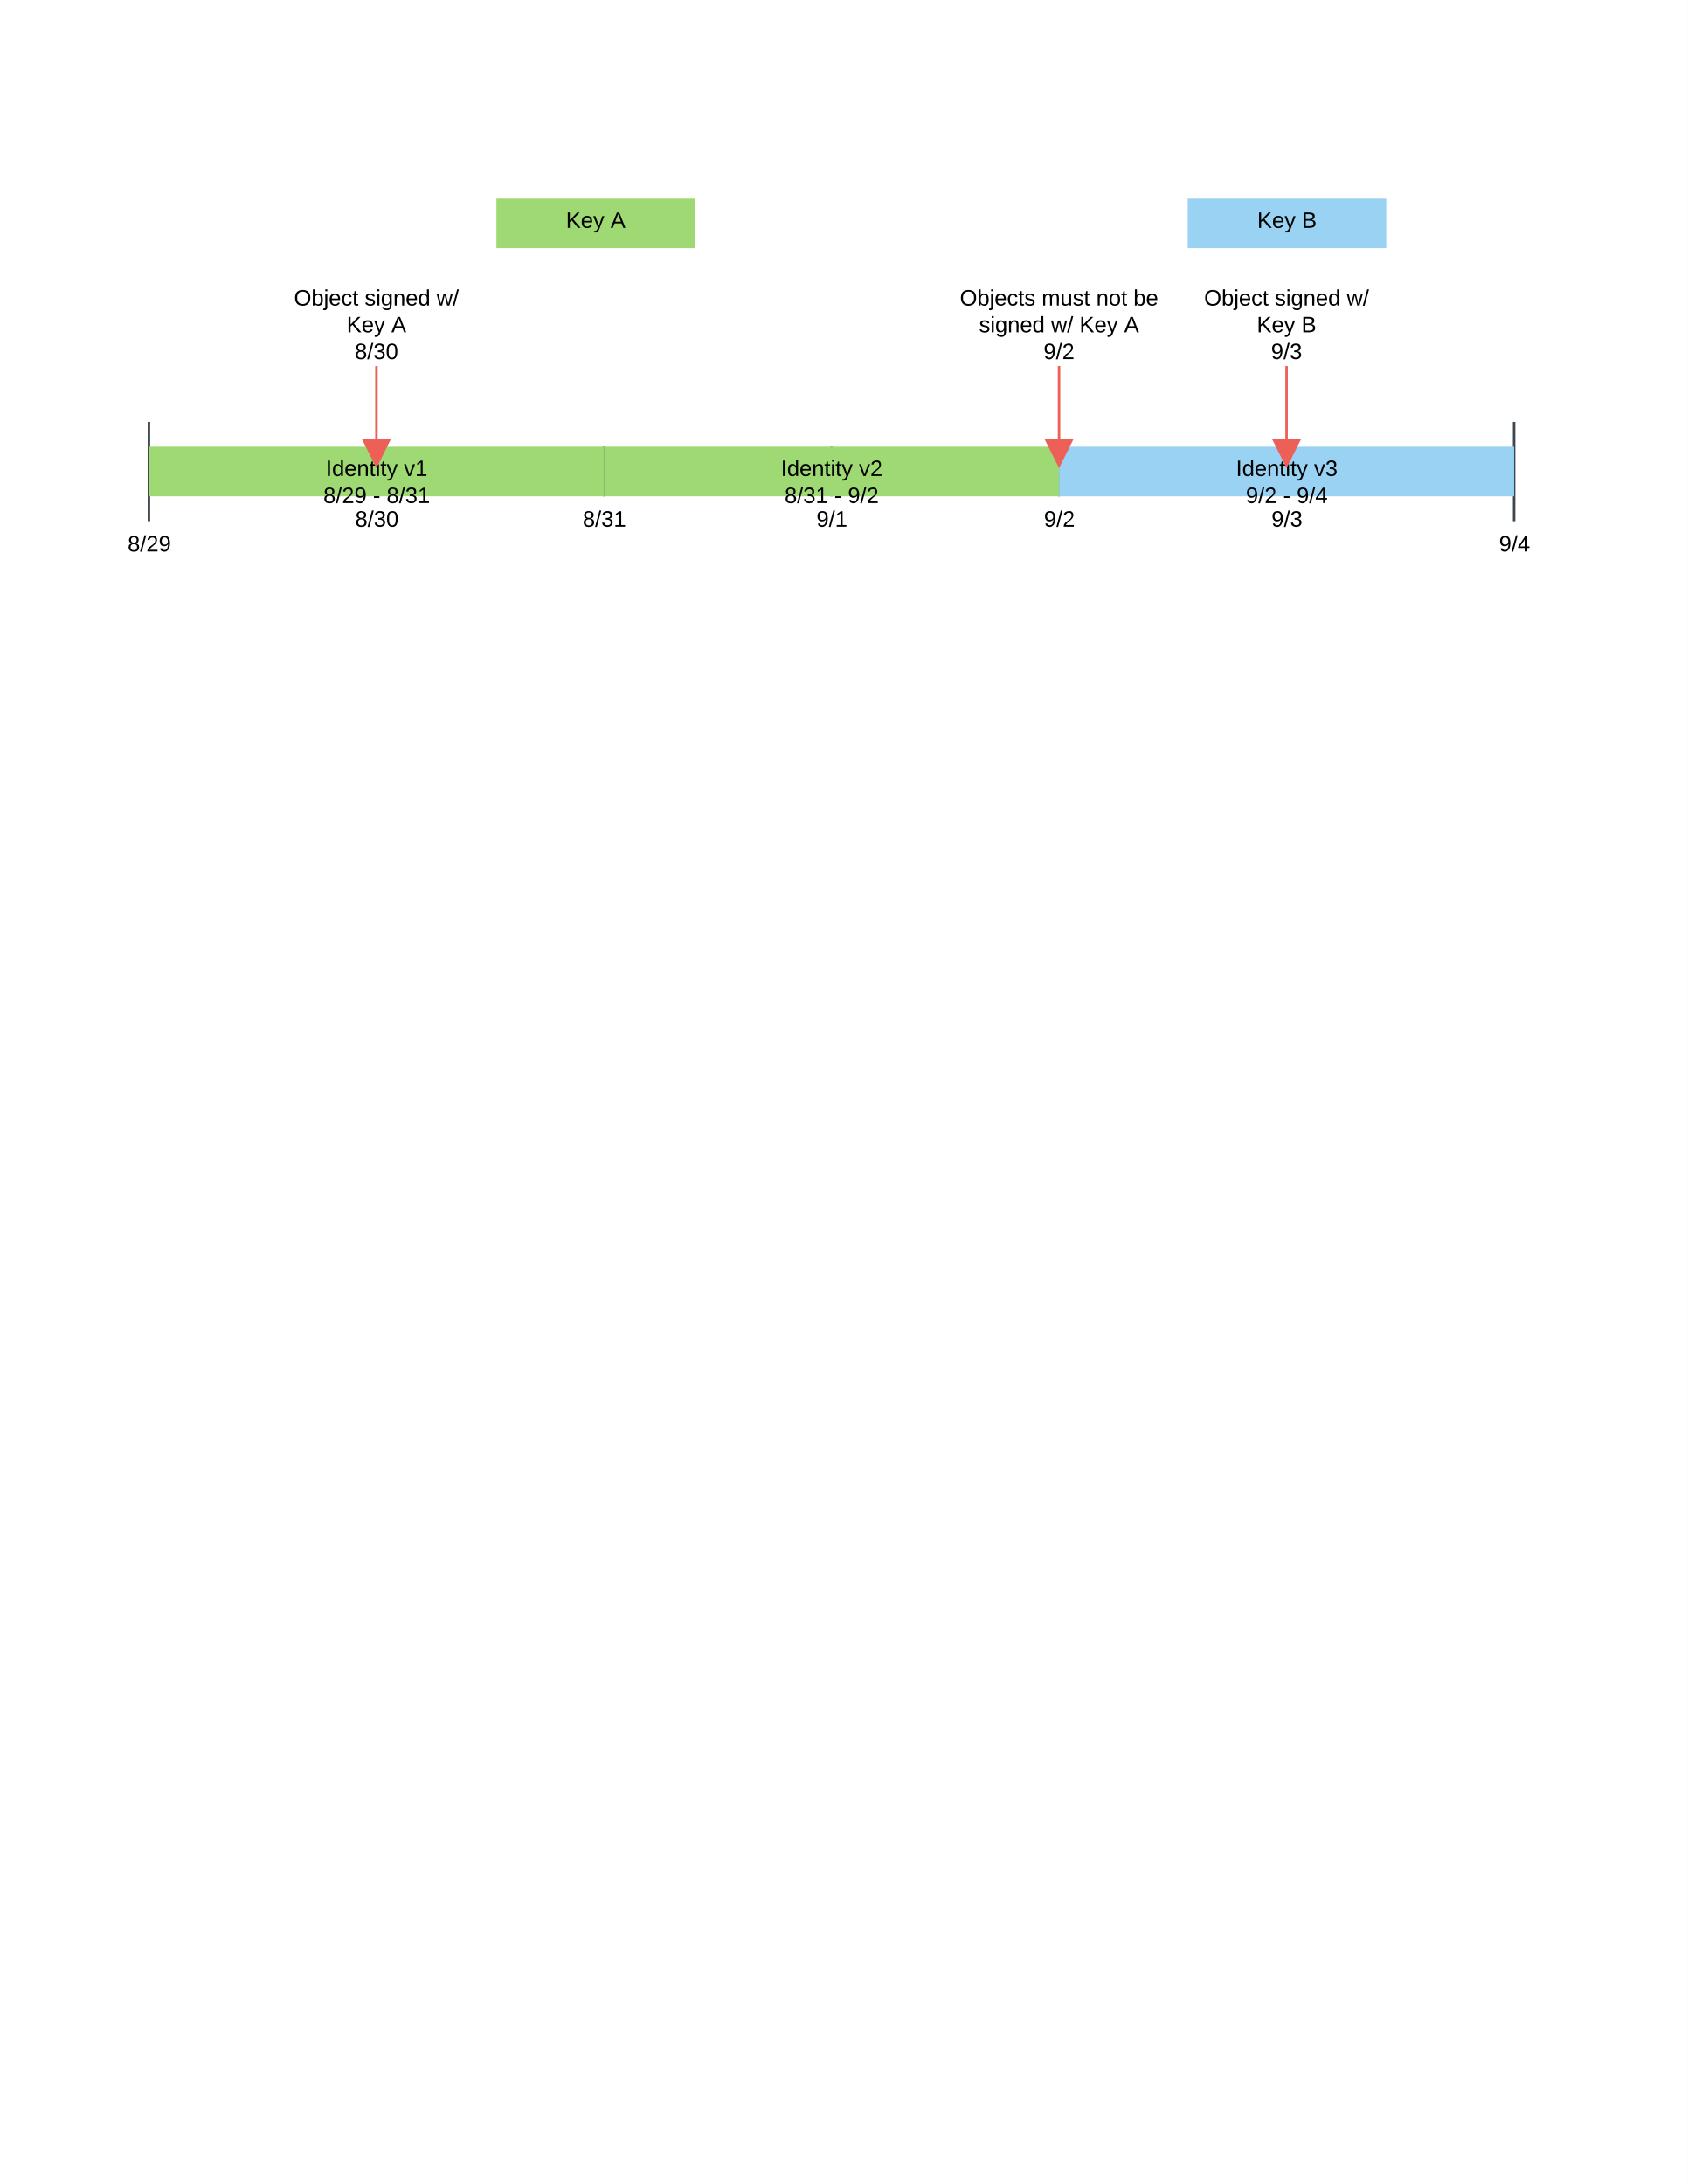
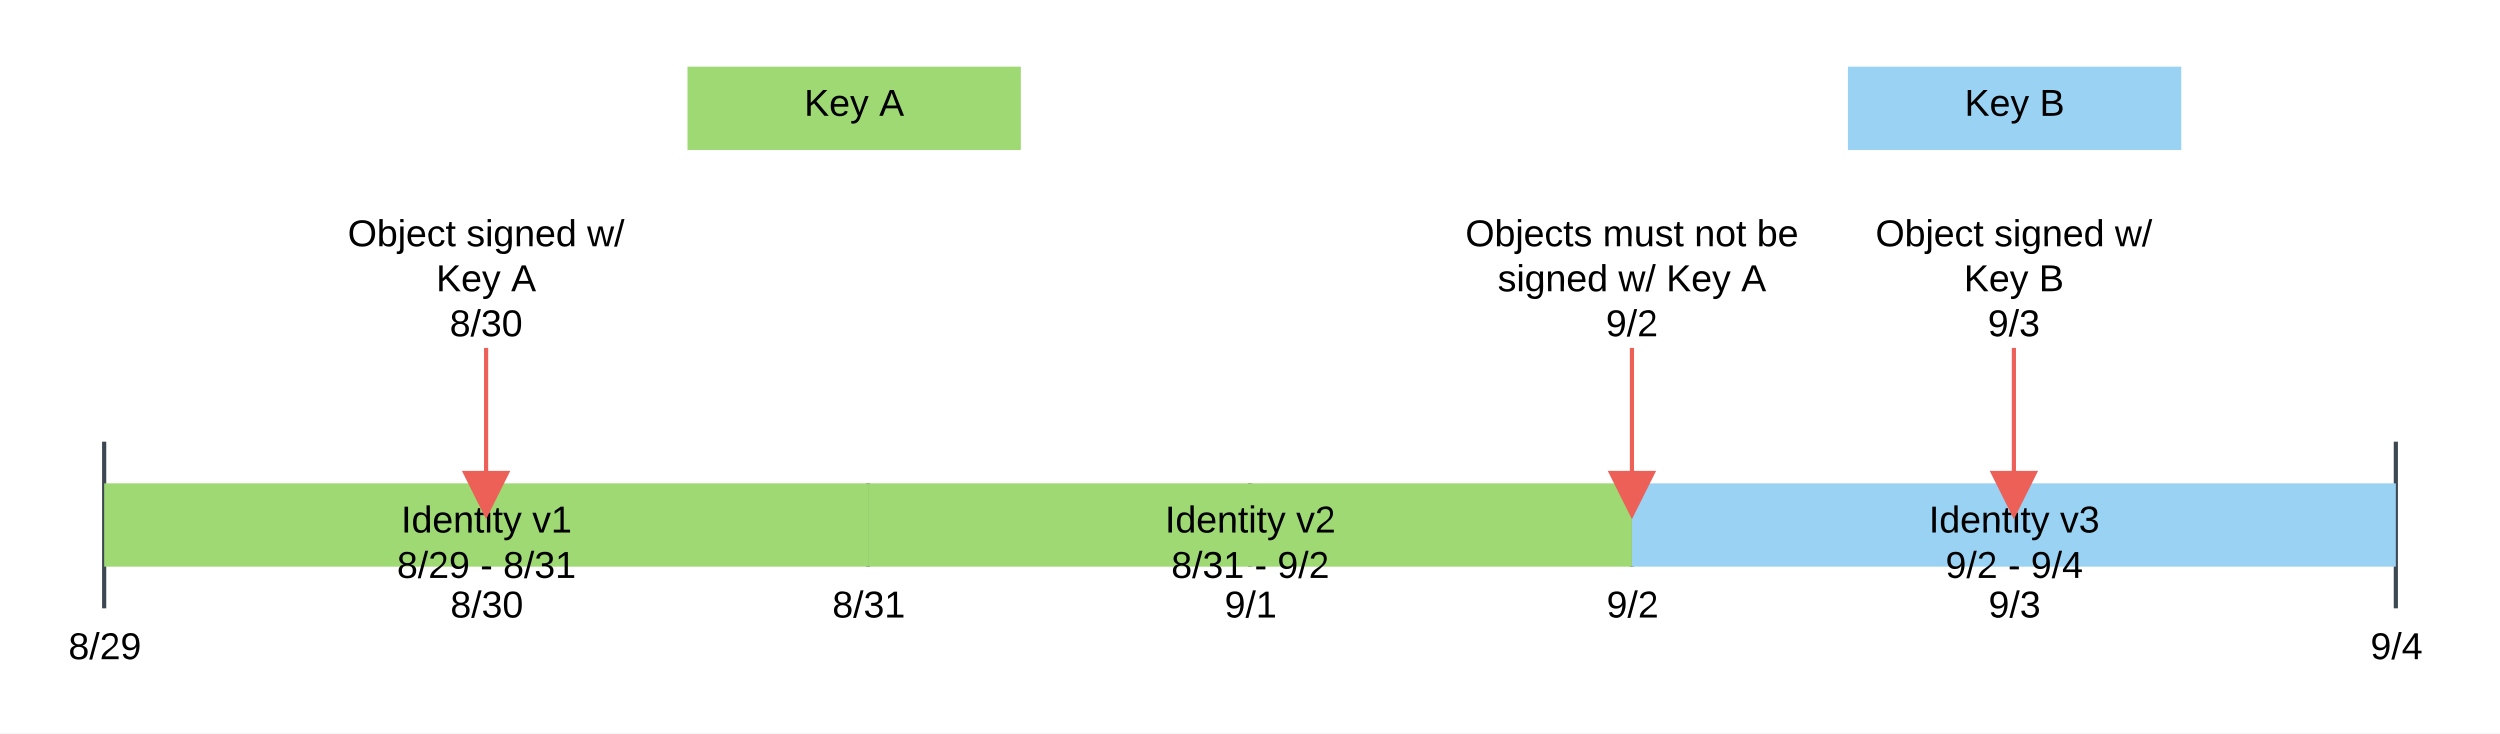
- <svg xmlns="http://www.w3.org/2000/svg" xmlns:ns1="lucid" xmlns:xlink="http://www.w3.org/1999/xlink" width="1360" height="1760">
+ <svg xmlns="http://www.w3.org/2000/svg" xmlns:ns1="lucid" xmlns:xlink="http://www.w3.org/1999/xlink" width="1200" height="352">
  <g transform="translate(0 0)" ns1:page-tab-id="0_0">
-     <path d="M0 0h1360v1760H0z" fill="#fff" />
-     <path d="M120 340h1100v80H120z" fill-opacity="0" />
-     <path d="M120 380h1100M120 340v80m1100-80v80m-916.67-60v40m183.34-40v40M670 360v40m183.33-40v40m183.34-40v40" stroke="#3d4752" stroke-width="2" fill="none" />
-     <use xlink:href="#a" transform="matrix(1,0,0,1,28.33333,430) translate(74.5 14.4)" />
-     <use xlink:href="#b" transform="matrix(1,0,0,1,1128.333,430) translate(79.5 14.4)" />
-     <use xlink:href="#c" transform="matrix(1,0,0,1,211.6667,410) translate(74.5 14.4)" />
-     <use xlink:href="#d" transform="matrix(1,0,0,1,395,410) translate(74.5 14.4)" />
-     <use xlink:href="#e" transform="matrix(1,0,0,1,578.3333,410) translate(79.5 14.4)" />
-     <use xlink:href="#f" transform="matrix(1,0,0,1,761.6667,410) translate(79.5 14.4)" />
-     <use xlink:href="#g" transform="matrix(1,0,0,1,945,410) translate(79.5 14.4)" />
-     <path d="M120 360h366.67v40H120z" fill="#9ed973" />
-     <use xlink:href="#h" transform="matrix(1,0,0,1,120,360) translate(142.525 23.6)" />
-     <use xlink:href="#i" transform="matrix(1,0,0,1,120,360) translate(205.475 23.6)" />
-     <use xlink:href="#j" transform="matrix(1,0,0,1,120,390.8) translate(140.525 14.6)" />
-     <use xlink:href="#k" transform="matrix(1,0,0,1,120,390.8) translate(180.525 14.6)" />
-     <use xlink:href="#l" transform="matrix(1,0,0,1,120,390.8) translate(191.475 14.6)" />
-     <path d="M486.67 360h366.66v40H486.67z" fill="#9ed973" />
-     <use xlink:href="#h" transform="matrix(1,0,0,1,486.6667,360) translate(142.525 23.6)" />
-     <use xlink:href="#m" transform="matrix(1,0,0,1,486.6667,360) translate(205.475 23.6)" />
-     <use xlink:href="#n" transform="matrix(1,0,0,1,486.6667,390.8) translate(145.525 14.6)" />
-     <use xlink:href="#k" transform="matrix(1,0,0,1,486.6667,390.8) translate(185.525 14.6)" />
-     <use xlink:href="#o" transform="matrix(1,0,0,1,486.6667,390.8) translate(196.475 14.6)" />
-     <path d="M853.33 360H1220v40H853.33z" fill="#99d2f2" />
-     <use xlink:href="#h" transform="matrix(1,0,0,1,853.3333,360) translate(142.525 23.6)" />
-     <use xlink:href="#p" transform="matrix(1,0,0,1,853.3333,360) translate(205.475 23.6)" />
-     <use xlink:href="#q" transform="matrix(1,0,0,1,853.3333,390.8) translate(150.525 14.6)" />
-     <use xlink:href="#k" transform="matrix(1,0,0,1,853.3333,390.8) translate(180.525 14.6)" />
-     <use xlink:href="#r" transform="matrix(1,0,0,1,853.3333,390.8) translate(191.475 14.6)" />
-     <path d="M400 160h160v40H400z" fill="#9ed973" />
-     <use xlink:href="#s" transform="matrix(1,0,0,1,400,160) translate(56 23.6)" />
-     <use xlink:href="#t" transform="matrix(1,0,0,1,400,160) translate(92 23.6)" />
-     <path d="M293.33 295h20v80h-20z" fill-opacity="0" />
-     <path d="M303.33 295v60" stroke="#ed6058" stroke-width="2" fill="none" />
-     <path d="M293.33 355h20l-10 20z" stroke="#ed6058" stroke-width="2" fill="#ed6058" />
-     <use xlink:href="#u" transform="matrix(1,0,0,1,223.3333,245) translate(13.575 1.2)" />
-     <use xlink:href="#v" transform="matrix(1,0,0,1,223.3333,245) translate(70.525 1.2)" />
-     <use xlink:href="#w" transform="matrix(1,0,0,1,223.3333,245) translate(128.475 1.2)" />
-     <use xlink:href="#x" transform="matrix(1,0,0,1,223.3333,245) translate(56 22.8)" />
-     <use xlink:href="#y" transform="matrix(1,0,0,1,223.3333,245) translate(92 22.8)" />
-     <g>
-       <use xlink:href="#z" transform="matrix(1,0,0,1,63.33333,275) translate(222.5 14.4)" />
-     </g>
-     <path d="M1026.67 295h20v80h-20z" fill-opacity="0" />
-     <path d="M1036.67 295v60" stroke="#ed6058" stroke-width="2" fill="none" />
-     <path d="M1026.67 355h20l-10 20z" stroke="#ed6058" stroke-width="2" fill="#ed6058" />
-     <g>
-       <use xlink:href="#u" transform="matrix(1,0,0,1,956.6667,245) translate(13.575 1.2)" />
-       <use xlink:href="#v" transform="matrix(1,0,0,1,956.6667,245) translate(70.525 1.2)" />
-       <use xlink:href="#w" transform="matrix(1,0,0,1,956.6667,245) translate(128.475 1.2)" />
-       <use xlink:href="#x" transform="matrix(1,0,0,1,956.6667,245) translate(56 22.8)" />
-       <use xlink:href="#A" transform="matrix(1,0,0,1,956.6667,245) translate(92 22.8)" />
-     </g>
-     <g>
-       <use xlink:href="#B" transform="matrix(1,0,0,1,796.6667,275) translate(227.5 14.4)" />
-     </g>
-     <path d="M843.33 295h20v80h-20z" fill-opacity="0" />
-     <path d="M853.33 295v60" stroke="#ed6058" stroke-width="2" fill="none" />
-     <path d="M843.33 355h20l-10 20z" stroke="#ed6058" stroke-width="2" fill="#ed6058" />
-     <g>
-       <use xlink:href="#C" transform="matrix(1,0,0,1,773.3333,245) translate(0.05 1.2)" />
-       <use xlink:href="#D" transform="matrix(1,0,0,1,773.3333,245) translate(66 1.2)" />
-       <use xlink:href="#E" transform="matrix(1,0,0,1,773.3333,245) translate(109.95 1.2)" />
-       <use xlink:href="#F" transform="matrix(1,0,0,1,773.3333,245) translate(139.95 1.2)" />
-       <use xlink:href="#v" transform="matrix(1,0,0,1,773.3333,245) translate(15.55 22.8)" />
-       <use xlink:href="#G" transform="matrix(1,0,0,1,773.3333,245) translate(73.5 22.8)" />
-       <use xlink:href="#x" transform="matrix(1,0,0,1,773.3333,245) translate(96.45 22.8)" />
-       <use xlink:href="#y" transform="matrix(1,0,0,1,773.3333,245) translate(132.45 22.8)" />
-     </g>
-     <g>
-       <use xlink:href="#H" transform="matrix(1,0,0,1,613.3333,275) translate(227.5 14.4)" />
-     </g>
-     <path d="M957 160h160v40H957z" fill="#99d2f2" />
-     <g>
-       <use xlink:href="#I" transform="matrix(1,0,0,1,957,160) translate(56 23.6)" />
-       <use xlink:href="#A" transform="matrix(1,0,0,1,957,160) translate(92 23.6)" />
+     <path d="M0 0h1200v352H0z" fill="#fff" />
+     <path d="M50 212h1100v80H50z" fill-opacity="0" />
+     <path d="M50 252h1100M50 212v80m1100-80v80m-916.67-60v40m183.34-40v40M600 232v40m183.33-40v40m183.34-40v40" stroke="#3d4752" stroke-width="2" fill="none" />
+     <use xlink:href="#a" transform="matrix(1,0,0,1,-41.66667,302) translate(74.5 14.4)" />
+     <use xlink:href="#b" transform="matrix(1,0,0,1,1058.333,302) translate(79.5 14.4)" />
+     <use xlink:href="#c" transform="matrix(1,0,0,1,141.6667,282) translate(74.5 14.4)" />
+     <use xlink:href="#d" transform="matrix(1,0,0,1,325,282) translate(74.5 14.4)" />
+     <use xlink:href="#e" transform="matrix(1,0,0,1,508.3333,282) translate(79.5 14.4)" />
+     <use xlink:href="#f" transform="matrix(1,0,0,1,691.6667,282) translate(79.5 14.4)" />
+     <use xlink:href="#g" transform="matrix(1,0,0,1,875,282) translate(79.5 14.4)" />
+     <path d="M50 232h366.67v40H50z" fill="#9ed973" />
+     <use xlink:href="#h" transform="matrix(1,0,0,1,50,232) translate(142.525 23.6)" />
+     <use xlink:href="#i" transform="matrix(1,0,0,1,50,232) translate(205.475 23.6)" />
+     <use xlink:href="#j" transform="matrix(1,0,0,1,50,262.8) translate(140.525 14.6)" />
+     <use xlink:href="#k" transform="matrix(1,0,0,1,50,262.8) translate(180.525 14.6)" />
+     <use xlink:href="#l" transform="matrix(1,0,0,1,50,262.8) translate(191.475 14.6)" />
+     <path d="M416.67 232h366.66v40H416.67z" fill="#9ed973" />
+     <use xlink:href="#h" transform="matrix(1,0,0,1,416.6667,232) translate(142.525 23.6)" />
+     <use xlink:href="#m" transform="matrix(1,0,0,1,416.6667,232) translate(205.475 23.6)" />
+     <use xlink:href="#n" transform="matrix(1,0,0,1,416.6667,262.8) translate(145.525 14.6)" />
+     <use xlink:href="#k" transform="matrix(1,0,0,1,416.6667,262.8) translate(185.525 14.6)" />
+     <use xlink:href="#o" transform="matrix(1,0,0,1,416.6667,262.8) translate(196.475 14.6)" />
+     <path d="M783.33 232H1150v40H783.33z" fill="#99d2f2" />
+     <use xlink:href="#h" transform="matrix(1,0,0,1,783.3333,232) translate(142.525 23.6)" />
+     <use xlink:href="#p" transform="matrix(1,0,0,1,783.3333,232) translate(205.475 23.6)" />
+     <use xlink:href="#q" transform="matrix(1,0,0,1,783.3333,262.8) translate(150.525 14.6)" />
+     <use xlink:href="#k" transform="matrix(1,0,0,1,783.3333,262.8) translate(180.525 14.6)" />
+     <use xlink:href="#r" transform="matrix(1,0,0,1,783.3333,262.8) translate(191.475 14.6)" />
+     <path d="M330 32h160v40H330z" fill="#9ed973" />
+     <use xlink:href="#s" transform="matrix(1,0,0,1,330,32) translate(56 23.6)" />
+     <use xlink:href="#t" transform="matrix(1,0,0,1,330,32) translate(92 23.6)" />
+     <path d="M223.33 167h20v80h-20z" fill-opacity="0" />
+     <path d="M233.33 167v60" stroke="#ed6058" stroke-width="2" fill="none" />
+     <path d="M223.33 227h20l-10 20z" stroke="#ed6058" stroke-width="2" fill="#ed6058" />
+     <use xlink:href="#u" transform="matrix(1,0,0,1,153.3333,117) translate(13.575 1.2)" />
+     <use xlink:href="#v" transform="matrix(1,0,0,1,153.3333,117) translate(70.525 1.2)" />
+     <use xlink:href="#w" transform="matrix(1,0,0,1,153.3333,117) translate(128.475 1.2)" />
+     <use xlink:href="#x" transform="matrix(1,0,0,1,153.3333,117) translate(56 22.8)" />
+     <use xlink:href="#t" transform="matrix(1,0,0,1,153.3333,117) translate(92 22.8)" />
+     <g>
+       <use xlink:href="#c" transform="matrix(1,0,0,1,-6.666667,147) translate(222.5 14.4)" />
+     </g>
+     <path d="M956.67 167h20v80h-20z" fill-opacity="0" />
+     <path d="M966.67 167v60" stroke="#ed6058" stroke-width="2" fill="none" />
+     <path d="M956.67 227h20l-10 20z" stroke="#ed6058" stroke-width="2" fill="#ed6058" />
+     <g>
+       <use xlink:href="#u" transform="matrix(1,0,0,1,886.6667,117) translate(13.575 1.2)" />
+       <use xlink:href="#v" transform="matrix(1,0,0,1,886.6667,117) translate(70.525 1.2)" />
+       <use xlink:href="#w" transform="matrix(1,0,0,1,886.6667,117) translate(128.475 1.2)" />
+       <use xlink:href="#x" transform="matrix(1,0,0,1,886.6667,117) translate(56 22.8)" />
+       <use xlink:href="#y" transform="matrix(1,0,0,1,886.6667,117) translate(92 22.8)" />
+     </g>
+     <g>
+       <use xlink:href="#g" transform="matrix(1,0,0,1,726.6667,147) translate(227.5 14.4)" />
+     </g>
+     <path d="M773.33 167h20v80h-20z" fill-opacity="0" />
+     <path d="M783.33 167v60" stroke="#ed6058" stroke-width="2" fill="none" />
+     <path d="M773.33 227h20l-10 20z" stroke="#ed6058" stroke-width="2" fill="#ed6058" />
+     <g>
+       <use xlink:href="#z" transform="matrix(1,0,0,1,703.3333,117) translate(0.05 1.2)" />
+       <use xlink:href="#A" transform="matrix(1,0,0,1,703.3333,117) translate(66 1.2)" />
+       <use xlink:href="#B" transform="matrix(1,0,0,1,703.3333,117) translate(109.95 1.2)" />
+       <use xlink:href="#C" transform="matrix(1,0,0,1,703.3333,117) translate(139.95 1.2)" />
+       <use xlink:href="#v" transform="matrix(1,0,0,1,703.3333,117) translate(15.55 22.8)" />
+       <use xlink:href="#D" transform="matrix(1,0,0,1,703.3333,117) translate(73.5 22.8)" />
+       <use xlink:href="#x" transform="matrix(1,0,0,1,703.3333,117) translate(96.45 22.8)" />
+       <use xlink:href="#t" transform="matrix(1,0,0,1,703.3333,117) translate(132.45 22.8)" />
+     </g>
+     <g>
+       <use xlink:href="#f" transform="matrix(1,0,0,1,543.3333,147) translate(227.5 14.4)" />
+     </g>
+     <path d="M887 32h160v40H887z" fill="#99d2f2" />
+     <g>
+       <use xlink:href="#s" transform="matrix(1,0,0,1,887,32) translate(56 23.6)" />
+       <use xlink:href="#y" transform="matrix(1,0,0,1,887,32) translate(92 23.6)" />
    </g>
    <defs>
-       <path d="M134-131c28 9 52 24 51 62-1 50-34 73-85 73S17-19 16-69c0-36 21-54 49-61-75-25-45-126 34-121 46 3 78 18 79 63 0 33-17 51-44 57zm-34-11c31 1 46-15 46-44 0-28-17-43-47-42-29 0-46 13-45 42 1 28 16 44 46 44zm1 122c35 0 51-18 51-52 0-30-18-46-53-46-33 0-51 17-51 47 0 34 19 51 53 51" id="J" />
-       <path d="M0 4l72-265h28L28 4H0" id="K" />
-       <path d="M101-251c82-7 93 87 43 132L82-64C71-53 59-42 53-27h129V0H18c2-99 128-94 128-182 0-28-16-43-45-43s-46 15-49 41l-32-3c6-41 34-60 81-64" id="L" />
-       <path d="M99-251c64 0 84 50 84 122C183-37 130 33 47-8c-14-7-20-23-25-40l30-5c6 39 69 39 84 7 9-19 16-44 16-74-10 22-31 35-62 35-49 0-73-33-73-83 0-54 28-83 82-83zm-1 141c31-1 51-18 51-49 0-36-14-67-51-67-34 0-49 23-49 58 0 34 15 58 49 58" id="M" />
+       <path d="M134-131c28 9 52 24 51 62-1 50-34 73-85 73S17-19 16-69c0-36 21-54 49-61-75-25-45-126 34-121 46 3 78 18 79 63 0 33-17 51-44 57zm-34-11c31 1 46-15 46-44 0-28-17-43-47-42-29 0-46 13-45 42 1 28 16 44 46 44zm1 122c35 0 51-18 51-52 0-30-18-46-53-46-33 0-51 17-51 47 0 34 19 51 53 51" id="E" />
+       <path d="M0 4l72-265h28L28 4H0" id="F" />
+       <path d="M101-251c82-7 93 87 43 132L82-64C71-53 59-42 53-27h129V0H18c2-99 128-94 128-182 0-28-16-43-45-43s-46 15-49 41l-32-3c6-41 34-60 81-64" id="G" />
+       <path d="M99-251c64 0 84 50 84 122C183-37 130 33 47-8c-14-7-20-23-25-40l30-5c6 39 69 39 84 7 9-19 16-44 16-74-10 22-31 35-62 35-49 0-73-33-73-83 0-54 28-83 82-83zm-1 141c31-1 51-18 51-49 0-36-14-67-51-67-34 0-49 23-49 58 0 34 15 58 49 58" id="H" />
      <g id="a">
-         <use transform="matrix(0.05,0,0,0.05,0,0)" xlink:href="#J" />
-         <use transform="matrix(0.05,0,0,0.05,10,0)" xlink:href="#K" />
+         <use transform="matrix(0.05,0,0,0.05,0,0)" xlink:href="#E" />
+         <use transform="matrix(0.05,0,0,0.05,10,0)" xlink:href="#F" />
+         <use transform="matrix(0.05,0,0,0.05,15,0)" xlink:href="#G" />
+         <use transform="matrix(0.05,0,0,0.05,25,0)" xlink:href="#H" />
+       </g>
+       <path d="M155-56V0h-30v-56H8v-25l114-167h33v167h35v25h-35zm-30-156c-27 46-58 90-88 131h88v-131" id="I" />
+       <g id="b">
+         <use transform="matrix(0.05,0,0,0.05,0,0)" xlink:href="#H" />
+         <use transform="matrix(0.05,0,0,0.05,10,0)" xlink:href="#F" />
+         <use transform="matrix(0.05,0,0,0.05,15,0)" xlink:href="#I" />
+       </g>
+       <path d="M126-127c33 6 58 20 58 59 0 88-139 92-164 29-3-8-5-16-6-25l32-3c6 27 21 44 54 44 32 0 52-15 52-46 0-38-36-46-79-43v-28c39 1 72-4 72-42 0-27-17-43-46-43-28 0-47 15-49 41l-32-3c6-42 35-63 81-64 48-1 79 21 79 65 0 36-21 52-52 59" id="J" />
+       <path d="M101-251c68 0 85 55 85 127S166 4 100 4C33 4 14-52 14-124c0-73 17-127 87-127zm-1 229c47 0 54-49 54-102s-4-102-53-102c-51 0-55 48-55 102 0 53 5 102 54 102" id="K" />
+       <g id="c">
+         <use transform="matrix(0.05,0,0,0.05,0,0)" xlink:href="#E" />
+         <use transform="matrix(0.05,0,0,0.05,10,0)" xlink:href="#F" />
+         <use transform="matrix(0.05,0,0,0.05,15,0)" xlink:href="#J" />
+         <use transform="matrix(0.05,0,0,0.05,25,0)" xlink:href="#K" />
+       </g>
+       <path d="M27 0v-27h64v-190l-56 39v-29l58-41h29v221h61V0H27" id="L" />
+       <g id="d">
+         <use transform="matrix(0.05,0,0,0.05,0,0)" xlink:href="#E" />
+         <use transform="matrix(0.05,0,0,0.05,10,0)" xlink:href="#F" />
+         <use transform="matrix(0.05,0,0,0.05,15,0)" xlink:href="#J" />
+         <use transform="matrix(0.05,0,0,0.05,25,0)" xlink:href="#L" />
+       </g>
+       <g id="e">
+         <use transform="matrix(0.05,0,0,0.05,0,0)" xlink:href="#H" />
+         <use transform="matrix(0.05,0,0,0.05,10,0)" xlink:href="#F" />
        <use transform="matrix(0.05,0,0,0.05,15,0)" xlink:href="#L" />
-         <use transform="matrix(0.05,0,0,0.05,25,0)" xlink:href="#M" />
-       </g>
-       <path d="M155-56V0h-30v-56H8v-25l114-167h33v167h35v25h-35zm-30-156c-27 46-58 90-88 131h88v-131" id="N" />
-       <g id="b">
+       </g>
+       <g id="f">
+         <use transform="matrix(0.05,0,0,0.05,0,0)" xlink:href="#H" />
+         <use transform="matrix(0.05,0,0,0.05,10,0)" xlink:href="#F" />
+         <use transform="matrix(0.05,0,0,0.05,15,0)" xlink:href="#G" />
+       </g>
+       <g id="g">
+         <use transform="matrix(0.05,0,0,0.05,0,0)" xlink:href="#H" />
+         <use transform="matrix(0.05,0,0,0.05,10,0)" xlink:href="#F" />
+         <use transform="matrix(0.05,0,0,0.05,15,0)" xlink:href="#J" />
+       </g>
+       <path d="M33 0v-248h34V0H33" id="M" />
+       <path d="M85-194c31 0 48 13 60 33l-1-100h32l1 261h-30c-2-10 0-23-3-31C134-8 116 4 85 4 32 4 16-35 15-94c0-66 23-100 70-100zm9 24c-40 0-46 34-46 75 0 40 6 74 45 74 42 0 51-32 51-76 0-42-9-74-50-73" id="N" />
+       <path d="M100-194c63 0 86 42 84 106H49c0 40 14 67 53 68 26 1 43-12 49-29l28 8c-11 28-37 45-77 45C44 4 14-33 15-96c1-61 26-98 85-98zm52 81c6-60-76-77-97-28-3 7-6 17-6 28h103" id="O" />
+       <path d="M117-194c89-4 53 116 60 194h-32v-121c0-31-8-49-39-48C34-167 62-67 57 0H25l-1-190h30c1 10-1 24 2 32 11-22 29-35 61-36" id="P" />
+       <path d="M59-47c-2 24 18 29 38 22v24C64 9 27 4 27-40v-127H5v-23h24l9-43h21v43h35v23H59v120" id="Q" />
+       <path d="M24-231v-30h32v30H24zM24 0v-190h32V0H24" id="R" />
+       <path d="M179-190L93 31C79 59 56 82 12 73V49c39 6 53-20 64-50L1-190h34L92-34l54-156h33" id="S" />
+       <g id="h">
        <use transform="matrix(0.05,0,0,0.05,0,0)" xlink:href="#M" />
-         <use transform="matrix(0.05,0,0,0.05,10,0)" xlink:href="#K" />
-         <use transform="matrix(0.05,0,0,0.05,15,0)" xlink:href="#N" />
-       </g>
-       <path d="M126-127c33 6 58 20 58 59 0 88-139 92-164 29-3-8-5-16-6-25l32-3c6 27 21 44 54 44 32 0 52-15 52-46 0-38-36-46-79-43v-28c39 1 72-4 72-42 0-27-17-43-46-43-28 0-47 15-49 41l-32-3c6-42 35-63 81-64 48-1 79 21 79 65 0 36-21 52-52 59" id="O" />
-       <path d="M101-251c68 0 85 55 85 127S166 4 100 4C33 4 14-52 14-124c0-73 17-127 87-127zm-1 229c47 0 54-49 54-102s-4-102-53-102c-51 0-55 48-55 102 0 53 5 102 54 102" id="P" />
-       <g id="c">
-         <use transform="matrix(0.05,0,0,0.05,0,0)" xlink:href="#J" />
-         <use transform="matrix(0.05,0,0,0.05,10,0)" xlink:href="#K" />
+         <use transform="matrix(0.05,0,0,0.05,5,0)" xlink:href="#N" />
        <use transform="matrix(0.05,0,0,0.05,15,0)" xlink:href="#O" />
        <use transform="matrix(0.05,0,0,0.05,25,0)" xlink:href="#P" />
-       </g>
-       <path d="M27 0v-27h64v-190l-56 39v-29l58-41h29v221h61V0H27" id="Q" />
-       <g id="d">
-         <use transform="matrix(0.05,0,0,0.05,0,0)" xlink:href="#J" />
-         <use transform="matrix(0.05,0,0,0.05,10,0)" xlink:href="#K" />
-         <use transform="matrix(0.05,0,0,0.05,15,0)" xlink:href="#O" />
-         <use transform="matrix(0.05,0,0,0.05,25,0)" xlink:href="#Q" />
-       </g>
-       <g id="e">
-         <use transform="matrix(0.05,0,0,0.05,0,0)" xlink:href="#M" />
-         <use transform="matrix(0.05,0,0,0.05,10,0)" xlink:href="#K" />
-         <use transform="matrix(0.05,0,0,0.05,15,0)" xlink:href="#Q" />
-       </g>
-       <g id="f">
-         <use transform="matrix(0.05,0,0,0.05,0,0)" xlink:href="#M" />
-         <use transform="matrix(0.05,0,0,0.05,10,0)" xlink:href="#K" />
-         <use transform="matrix(0.05,0,0,0.05,15,0)" xlink:href="#L" />
-       </g>
-       <g id="g">
-         <use transform="matrix(0.05,0,0,0.05,0,0)" xlink:href="#M" />
-         <use transform="matrix(0.05,0,0,0.05,10,0)" xlink:href="#K" />
-         <use transform="matrix(0.05,0,0,0.05,15,0)" xlink:href="#O" />
-       </g>
-       <path d="M33 0v-248h34V0H33" id="R" />
-       <path d="M85-194c31 0 48 13 60 33l-1-100h32l1 261h-30c-2-10 0-23-3-31C134-8 116 4 85 4 32 4 16-35 15-94c0-66 23-100 70-100zm9 24c-40 0-46 34-46 75 0 40 6 74 45 74 42 0 51-32 51-76 0-42-9-74-50-73" id="S" />
-       <path d="M100-194c63 0 86 42 84 106H49c0 40 14 67 53 68 26 1 43-12 49-29l28 8c-11 28-37 45-77 45C44 4 14-33 15-96c1-61 26-98 85-98zm52 81c6-60-76-77-97-28-3 7-6 17-6 28h103" id="T" />
-       <path d="M117-194c89-4 53 116 60 194h-32v-121c0-31-8-49-39-48C34-167 62-67 57 0H25l-1-190h30c1 10-1 24 2 32 11-22 29-35 61-36" id="U" />
-       <path d="M59-47c-2 24 18 29 38 22v24C64 9 27 4 27-40v-127H5v-23h24l9-43h21v43h35v23H59v120" id="V" />
-       <path d="M24-231v-30h32v30H24zM24 0v-190h32V0H24" id="W" />
-       <path d="M179-190L93 31C79 59 56 82 12 73V49c39 6 53-20 64-50L1-190h34L92-34l54-156h33" id="X" />
-       <g id="h">
-         <use transform="matrix(0.05,0,0,0.05,0,0)" xlink:href="#R" />
-         <use transform="matrix(0.05,0,0,0.05,5,0)" xlink:href="#S" />
-         <use transform="matrix(0.05,0,0,0.05,15,0)" xlink:href="#T" />
-         <use transform="matrix(0.05,0,0,0.05,25,0)" xlink:href="#U" />
-         <use transform="matrix(0.05,0,0,0.05,35,0)" xlink:href="#V" />
-         <use transform="matrix(0.05,0,0,0.05,40,0)" xlink:href="#W" />
-         <use transform="matrix(0.05,0,0,0.05,43.95,0)" xlink:href="#V" />
-         <use transform="matrix(0.05,0,0,0.05,48.95,0)" xlink:href="#X" />
-       </g>
-       <path d="M108 0H70L1-190h34L89-25l56-165h34" id="Y" />
+         <use transform="matrix(0.05,0,0,0.05,35,0)" xlink:href="#Q" />
+         <use transform="matrix(0.05,0,0,0.05,40,0)" xlink:href="#R" />
+         <use transform="matrix(0.05,0,0,0.05,43.95,0)" xlink:href="#Q" />
+         <use transform="matrix(0.05,0,0,0.05,48.95,0)" xlink:href="#S" />
+       </g>
+       <path d="M108 0H70L1-190h34L89-25l56-165h34" id="T" />
      <g id="i">
+         <use transform="matrix(0.05,0,0,0.05,0,0)" xlink:href="#T" />
+         <use transform="matrix(0.05,0,0,0.05,9,0)" xlink:href="#L" />
+       </g>
+       <g id="j">
+         <use transform="matrix(0.05,0,0,0.05,0,0)" xlink:href="#E" />
+         <use transform="matrix(0.05,0,0,0.05,10,0)" xlink:href="#F" />
+         <use transform="matrix(0.05,0,0,0.05,15,0)" xlink:href="#G" />
+         <use transform="matrix(0.05,0,0,0.05,25,0)" xlink:href="#H" />
+       </g>
+       <path d="M16-82v-28h88v28H16" id="U" />
+       <use transform="matrix(0.05,0,0,0.05,0,0)" xlink:href="#U" id="k" />
+       <g id="l">
+         <use transform="matrix(0.05,0,0,0.05,0,0)" xlink:href="#E" />
+         <use transform="matrix(0.05,0,0,0.05,10,0)" xlink:href="#F" />
+         <use transform="matrix(0.05,0,0,0.05,15,0)" xlink:href="#J" />
+         <use transform="matrix(0.05,0,0,0.05,25,0)" xlink:href="#L" />
+       </g>
+       <g id="m">
+         <use transform="matrix(0.05,0,0,0.05,0,0)" xlink:href="#T" />
+         <use transform="matrix(0.05,0,0,0.05,9,0)" xlink:href="#G" />
+       </g>
+       <g id="n">
+         <use transform="matrix(0.05,0,0,0.05,0,0)" xlink:href="#E" />
+         <use transform="matrix(0.05,0,0,0.05,10,0)" xlink:href="#F" />
+         <use transform="matrix(0.05,0,0,0.05,15,0)" xlink:href="#J" />
+         <use transform="matrix(0.05,0,0,0.05,25,0)" xlink:href="#L" />
+       </g>
+       <g id="o">
+         <use transform="matrix(0.05,0,0,0.05,0,0)" xlink:href="#H" />
+         <use transform="matrix(0.05,0,0,0.05,10,0)" xlink:href="#F" />
+         <use transform="matrix(0.05,0,0,0.05,15,0)" xlink:href="#G" />
+       </g>
+       <g id="p">
+         <use transform="matrix(0.05,0,0,0.05,0,0)" xlink:href="#T" />
+         <use transform="matrix(0.05,0,0,0.05,9,0)" xlink:href="#J" />
+       </g>
+       <g id="q">
+         <use transform="matrix(0.05,0,0,0.05,0,0)" xlink:href="#H" />
+         <use transform="matrix(0.05,0,0,0.05,10,0)" xlink:href="#F" />
+         <use transform="matrix(0.05,0,0,0.05,15,0)" xlink:href="#G" />
+       </g>
+       <g id="r">
+         <use transform="matrix(0.05,0,0,0.05,0,0)" xlink:href="#H" />
+         <use transform="matrix(0.05,0,0,0.05,10,0)" xlink:href="#F" />
+         <use transform="matrix(0.05,0,0,0.05,15,0)" xlink:href="#I" />
+       </g>
+       <path d="M194 0L95-120 63-95V0H30v-248h33v124l119-124h40L117-140 236 0h-42" id="V" />
+       <g id="s">
+         <use transform="matrix(0.05,0,0,0.05,0,0)" xlink:href="#V" />
+         <use transform="matrix(0.05,0,0,0.05,12,0)" xlink:href="#O" />
+         <use transform="matrix(0.05,0,0,0.05,22,0)" xlink:href="#S" />
+       </g>
+       <path d="M205 0l-28-72H64L36 0H1l101-248h38L239 0h-34zm-38-99l-47-123c-12 45-31 82-46 123h93" id="W" />
+       <use transform="matrix(0.05,0,0,0.05,0,0)" xlink:href="#W" id="t" />
+       <path d="M140-251c81 0 123 46 123 126C263-46 219 4 140 4 59 4 17-45 17-125s42-126 123-126zm0 227c63 0 89-41 89-101s-29-99-89-99c-61 0-89 39-89 99S79-25 140-24" id="X" />
+       <path d="M115-194c53 0 69 39 70 98 0 66-23 100-70 100C84 3 66-7 56-30L54 0H23l1-261h32v101c10-23 28-34 59-34zm-8 174c40 0 45-34 45-75 0-40-5-75-45-74-42 0-51 32-51 76 0 43 10 73 51 73" id="Y" />
+       <path d="M24-231v-30h32v30H24zM-9 49c24 4 33-6 33-30v-209h32V24c2 40-23 58-65 49V49" id="Z" />
+       <path d="M96-169c-40 0-48 33-48 73s9 75 48 75c24 0 41-14 43-38l32 2c-6 37-31 61-74 61-59 0-76-41-82-99-10-93 101-131 147-64 4 7 5 14 7 22l-32 3c-4-21-16-35-41-35" id="aa" />
+       <g id="u">
+         <use transform="matrix(0.05,0,0,0.05,0,0)" xlink:href="#X" />
+         <use transform="matrix(0.05,0,0,0.05,14,0)" xlink:href="#Y" />
+         <use transform="matrix(0.05,0,0,0.05,24,0)" xlink:href="#Z" />
+         <use transform="matrix(0.05,0,0,0.05,27.95,0)" xlink:href="#O" />
+         <use transform="matrix(0.05,0,0,0.05,37.95,0)" xlink:href="#aa" />
+         <use transform="matrix(0.05,0,0,0.05,46.95,0)" xlink:href="#Q" />
+       </g>
+       <path d="M135-143c-3-34-86-38-87 0 15 53 115 12 119 90S17 21 10-45l28-5c4 36 97 45 98 0-10-56-113-15-118-90-4-57 82-63 122-42 12 7 21 19 24 35" id="ab" />
+       <path d="M177-190C167-65 218 103 67 71c-23-6-38-20-44-43l32-5c15 47 100 32 89-28v-30C133-14 115 1 83 1 29 1 15-40 15-95c0-56 16-97 71-98 29-1 48 16 59 35 1-10 0-23 2-32h30zM94-22c36 0 50-32 50-73 0-42-14-75-50-75-39 0-46 34-46 75s6 73 46 73" id="ac" />
+       <g id="v">
+         <use transform="matrix(0.05,0,0,0.05,0,0)" xlink:href="#ab" />
+         <use transform="matrix(0.05,0,0,0.05,9,0)" xlink:href="#R" />
+         <use transform="matrix(0.05,0,0,0.05,12.95,0)" xlink:href="#ac" />
+         <use transform="matrix(0.05,0,0,0.05,22.95,0)" xlink:href="#P" />
+         <use transform="matrix(0.05,0,0,0.05,32.95,0)" xlink:href="#O" />
+         <use transform="matrix(0.05,0,0,0.05,42.95,0)" xlink:href="#N" />
+       </g>
+       <path d="M206 0h-36l-40-164L89 0H53L-1-190h32L70-26l43-164h34l41 164 42-164h31" id="ad" />
+       <g id="w">
+         <use transform="matrix(0.05,0,0,0.05,0,0)" xlink:href="#ad" />
+         <use transform="matrix(0.05,0,0,0.05,12.95,0)" xlink:href="#F" />
+       </g>
+       <g id="x">
+         <use transform="matrix(0.05,0,0,0.05,0,0)" xlink:href="#V" />
+         <use transform="matrix(0.05,0,0,0.05,12,0)" xlink:href="#O" />
+         <use transform="matrix(0.05,0,0,0.05,22,0)" xlink:href="#S" />
+       </g>
+       <path d="M160-131c35 5 61 23 61 61C221 17 115-2 30 0v-248c76 3 177-17 177 60 0 33-19 50-47 57zm-97-11c50-1 110 9 110-42 0-47-63-36-110-37v79zm0 115c55-2 124 14 124-45 0-56-70-42-124-44v89" id="ae" />
+       <use transform="matrix(0.05,0,0,0.05,0,0)" xlink:href="#ae" id="y" />
+       <g id="z">
+         <use transform="matrix(0.05,0,0,0.05,0,0)" xlink:href="#X" />
+         <use transform="matrix(0.05,0,0,0.05,14,0)" xlink:href="#Y" />
+         <use transform="matrix(0.05,0,0,0.05,24,0)" xlink:href="#Z" />
+         <use transform="matrix(0.05,0,0,0.05,27.95,0)" xlink:href="#O" />
+         <use transform="matrix(0.05,0,0,0.05,37.95,0)" xlink:href="#aa" />
+         <use transform="matrix(0.05,0,0,0.05,46.95,0)" xlink:href="#Q" />
+         <use transform="matrix(0.05,0,0,0.05,51.95,0)" xlink:href="#ab" />
+       </g>
+       <path d="M210-169c-67 3-38 105-44 169h-31v-121c0-29-5-50-35-48C34-165 62-65 56 0H25l-1-190h30c1 10-1 24 2 32 10-44 99-50 107 0 11-21 27-35 58-36 85-2 47 119 55 194h-31v-121c0-29-5-49-35-48" id="af" />
+       <path d="M84 4C-5 8 30-112 23-190h32v120c0 31 7 50 39 49 72-2 45-101 50-169h31l1 190h-30c-1-10 1-25-2-33-11 22-28 36-60 37" id="ag" />
+       <g id="A">
+         <use transform="matrix(0.05,0,0,0.05,0,0)" xlink:href="#af" />
+         <use transform="matrix(0.05,0,0,0.05,14.95,0)" xlink:href="#ag" />
+         <use transform="matrix(0.05,0,0,0.05,24.95,0)" xlink:href="#ab" />
+         <use transform="matrix(0.05,0,0,0.05,33.95,0)" xlink:href="#Q" />
+       </g>
+       <path d="M100-194c62-1 85 37 85 99 1 63-27 99-86 99S16-35 15-95c0-66 28-99 85-99zM99-20c44 1 53-31 53-75 0-43-8-75-51-75s-53 32-53 75 10 74 51 75" id="ah" />
+       <g id="B">
+         <use transform="matrix(0.05,0,0,0.05,0,0)" xlink:href="#P" />
+         <use transform="matrix(0.05,0,0,0.05,10,0)" xlink:href="#ah" />
+         <use transform="matrix(0.05,0,0,0.05,20,0)" xlink:href="#Q" />
+       </g>
+       <g id="C">
        <use transform="matrix(0.05,0,0,0.05,0,0)" xlink:href="#Y" />
-         <use transform="matrix(0.05,0,0,0.05,9,0)" xlink:href="#Q" />
-       </g>
-       <g id="j">
-         <use transform="matrix(0.05,0,0,0.05,0,0)" xlink:href="#J" />
-         <use transform="matrix(0.05,0,0,0.05,10,0)" xlink:href="#K" />
-         <use transform="matrix(0.05,0,0,0.05,15,0)" xlink:href="#L" />
-         <use transform="matrix(0.05,0,0,0.05,25,0)" xlink:href="#M" />
-       </g>
-       <path d="M16-82v-28h88v28H16" id="Z" />
-       <use transform="matrix(0.05,0,0,0.05,0,0)" xlink:href="#Z" id="k" />
-       <g id="l">
-         <use transform="matrix(0.05,0,0,0.05,0,0)" xlink:href="#J" />
-         <use transform="matrix(0.05,0,0,0.05,10,0)" xlink:href="#K" />
-         <use transform="matrix(0.05,0,0,0.05,15,0)" xlink:href="#O" />
-         <use transform="matrix(0.05,0,0,0.05,25,0)" xlink:href="#Q" />
-       </g>
-       <g id="m">
-         <use transform="matrix(0.05,0,0,0.05,0,0)" xlink:href="#Y" />
-         <use transform="matrix(0.05,0,0,0.05,9,0)" xlink:href="#L" />
-       </g>
-       <g id="n">
-         <use transform="matrix(0.05,0,0,0.05,0,0)" xlink:href="#J" />
-         <use transform="matrix(0.05,0,0,0.05,10,0)" xlink:href="#K" />
-         <use transform="matrix(0.05,0,0,0.05,15,0)" xlink:href="#O" />
-         <use transform="matrix(0.05,0,0,0.05,25,0)" xlink:href="#Q" />
-       </g>
-       <g id="o">
-         <use transform="matrix(0.05,0,0,0.05,0,0)" xlink:href="#M" />
-         <use transform="matrix(0.05,0,0,0.05,10,0)" xlink:href="#K" />
-         <use transform="matrix(0.05,0,0,0.05,15,0)" xlink:href="#L" />
-       </g>
-       <g id="p">
-         <use transform="matrix(0.05,0,0,0.05,0,0)" xlink:href="#Y" />
-         <use transform="matrix(0.05,0,0,0.05,9,0)" xlink:href="#O" />
-       </g>
-       <g id="q">
-         <use transform="matrix(0.05,0,0,0.05,0,0)" xlink:href="#M" />
-         <use transform="matrix(0.05,0,0,0.05,10,0)" xlink:href="#K" />
-         <use transform="matrix(0.05,0,0,0.05,15,0)" xlink:href="#L" />
-       </g>
-       <g id="r">
-         <use transform="matrix(0.05,0,0,0.05,0,0)" xlink:href="#M" />
-         <use transform="matrix(0.05,0,0,0.05,10,0)" xlink:href="#K" />
-         <use transform="matrix(0.05,0,0,0.05,15,0)" xlink:href="#N" />
-       </g>
-       <path d="M194 0L95-120 63-95V0H30v-248h33v124l119-124h40L117-140 236 0h-42" id="aa" />
-       <g id="s">
-         <use transform="matrix(0.05,0,0,0.05,0,0)" xlink:href="#aa" />
-         <use transform="matrix(0.05,0,0,0.05,12,0)" xlink:href="#T" />
-         <use transform="matrix(0.05,0,0,0.05,22,0)" xlink:href="#X" />
-       </g>
-       <path d="M205 0l-28-72H64L36 0H1l101-248h38L239 0h-34zm-38-99l-47-123c-12 45-31 82-46 123h93" id="ab" />
-       <use transform="matrix(0.05,0,0,0.05,0,0)" xlink:href="#ab" id="t" />
-       <path d="M140-251c81 0 123 46 123 126C263-46 219 4 140 4 59 4 17-45 17-125s42-126 123-126zm0 227c63 0 89-41 89-101s-29-99-89-99c-61 0-89 39-89 99S79-25 140-24" id="ac" />
-       <path d="M115-194c53 0 69 39 70 98 0 66-23 100-70 100C84 3 66-7 56-30L54 0H23l1-261h32v101c10-23 28-34 59-34zm-8 174c40 0 45-34 45-75 0-40-5-75-45-74-42 0-51 32-51 76 0 43 10 73 51 73" id="ad" />
-       <path d="M24-231v-30h32v30H24zM-9 49c24 4 33-6 33-30v-209h32V24c2 40-23 58-65 49V49" id="ae" />
-       <path d="M96-169c-40 0-48 33-48 73s9 75 48 75c24 0 41-14 43-38l32 2c-6 37-31 61-74 61-59 0-76-41-82-99-10-93 101-131 147-64 4 7 5 14 7 22l-32 3c-4-21-16-35-41-35" id="af" />
-       <g id="u">
-         <use transform="matrix(0.05,0,0,0.05,0,0)" xlink:href="#ac" />
-         <use transform="matrix(0.05,0,0,0.05,14,0)" xlink:href="#ad" />
-         <use transform="matrix(0.05,0,0,0.05,24,0)" xlink:href="#ae" />
-         <use transform="matrix(0.05,0,0,0.05,27.95,0)" xlink:href="#T" />
-         <use transform="matrix(0.05,0,0,0.05,37.95,0)" xlink:href="#af" />
-         <use transform="matrix(0.05,0,0,0.05,46.95,0)" xlink:href="#V" />
-       </g>
-       <path d="M135-143c-3-34-86-38-87 0 15 53 115 12 119 90S17 21 10-45l28-5c4 36 97 45 98 0-10-56-113-15-118-90-4-57 82-63 122-42 12 7 21 19 24 35" id="ag" />
-       <path d="M177-190C167-65 218 103 67 71c-23-6-38-20-44-43l32-5c15 47 100 32 89-28v-30C133-14 115 1 83 1 29 1 15-40 15-95c0-56 16-97 71-98 29-1 48 16 59 35 1-10 0-23 2-32h30zM94-22c36 0 50-32 50-73 0-42-14-75-50-75-39 0-46 34-46 75s6 73 46 73" id="ah" />
-       <g id="v">
-         <use transform="matrix(0.05,0,0,0.05,0,0)" xlink:href="#ag" />
-         <use transform="matrix(0.05,0,0,0.05,9,0)" xlink:href="#W" />
-         <use transform="matrix(0.05,0,0,0.05,12.95,0)" xlink:href="#ah" />
-         <use transform="matrix(0.05,0,0,0.05,22.95,0)" xlink:href="#U" />
-         <use transform="matrix(0.05,0,0,0.05,32.95,0)" xlink:href="#T" />
-         <use transform="matrix(0.05,0,0,0.05,42.95,0)" xlink:href="#S" />
-       </g>
-       <path d="M206 0h-36l-40-164L89 0H53L-1-190h32L70-26l43-164h34l41 164 42-164h31" id="ai" />
-       <g id="w">
-         <use transform="matrix(0.05,0,0,0.05,0,0)" xlink:href="#ai" />
-         <use transform="matrix(0.05,0,0,0.05,12.95,0)" xlink:href="#K" />
-       </g>
-       <g id="x">
-         <use transform="matrix(0.05,0,0,0.05,0,0)" xlink:href="#aa" />
-         <use transform="matrix(0.05,0,0,0.05,12,0)" xlink:href="#T" />
-         <use transform="matrix(0.05,0,0,0.05,22,0)" xlink:href="#X" />
-       </g>
-       <use transform="matrix(0.05,0,0,0.05,0,0)" xlink:href="#ab" id="y" />
-       <g id="z">
-         <use transform="matrix(0.05,0,0,0.05,0,0)" xlink:href="#J" />
-         <use transform="matrix(0.05,0,0,0.05,10,0)" xlink:href="#K" />
-         <use transform="matrix(0.05,0,0,0.05,15,0)" xlink:href="#O" />
-         <use transform="matrix(0.05,0,0,0.05,25,0)" xlink:href="#P" />
-       </g>
-       <path d="M160-131c35 5 61 23 61 61C221 17 115-2 30 0v-248c76 3 177-17 177 60 0 33-19 50-47 57zm-97-11c50-1 110 9 110-42 0-47-63-36-110-37v79zm0 115c55-2 124 14 124-45 0-56-70-42-124-44v89" id="aj" />
-       <use transform="matrix(0.05,0,0,0.05,0,0)" xlink:href="#aj" id="A" />
-       <g id="B">
-         <use transform="matrix(0.05,0,0,0.05,0,0)" xlink:href="#M" />
-         <use transform="matrix(0.05,0,0,0.05,10,0)" xlink:href="#K" />
-         <use transform="matrix(0.05,0,0,0.05,15,0)" xlink:href="#O" />
-       </g>
-       <g id="C">
-         <use transform="matrix(0.05,0,0,0.05,0,0)" xlink:href="#ac" />
-         <use transform="matrix(0.05,0,0,0.05,14,0)" xlink:href="#ad" />
-         <use transform="matrix(0.05,0,0,0.05,24,0)" xlink:href="#ae" />
-         <use transform="matrix(0.05,0,0,0.05,27.95,0)" xlink:href="#T" />
-         <use transform="matrix(0.05,0,0,0.05,37.95,0)" xlink:href="#af" />
-         <use transform="matrix(0.05,0,0,0.05,46.95,0)" xlink:href="#V" />
-         <use transform="matrix(0.05,0,0,0.05,51.95,0)" xlink:href="#ag" />
-       </g>
-       <path d="M210-169c-67 3-38 105-44 169h-31v-121c0-29-5-50-35-48C34-165 62-65 56 0H25l-1-190h30c1 10-1 24 2 32 10-44 99-50 107 0 11-21 27-35 58-36 85-2 47 119 55 194h-31v-121c0-29-5-49-35-48" id="ak" />
-       <path d="M84 4C-5 8 30-112 23-190h32v120c0 31 7 50 39 49 72-2 45-101 50-169h31l1 190h-30c-1-10 1-25-2-33-11 22-28 36-60 37" id="al" />
+         <use transform="matrix(0.05,0,0,0.05,10,0)" xlink:href="#O" />
+       </g>
      <g id="D">
-         <use transform="matrix(0.05,0,0,0.05,0,0)" xlink:href="#ak" />
-         <use transform="matrix(0.05,0,0,0.05,14.95,0)" xlink:href="#al" />
-         <use transform="matrix(0.05,0,0,0.05,24.95,0)" xlink:href="#ag" />
-         <use transform="matrix(0.05,0,0,0.05,33.95,0)" xlink:href="#V" />
-       </g>
-       <path d="M100-194c62-1 85 37 85 99 1 63-27 99-86 99S16-35 15-95c0-66 28-99 85-99zM99-20c44 1 53-31 53-75 0-43-8-75-51-75s-53 32-53 75 10 74 51 75" id="am" />
-       <g id="E">
-         <use transform="matrix(0.05,0,0,0.05,0,0)" xlink:href="#U" />
-         <use transform="matrix(0.05,0,0,0.05,10,0)" xlink:href="#am" />
-         <use transform="matrix(0.05,0,0,0.05,20,0)" xlink:href="#V" />
-       </g>
-       <g id="F">
        <use transform="matrix(0.05,0,0,0.05,0,0)" xlink:href="#ad" />
-         <use transform="matrix(0.05,0,0,0.05,10,0)" xlink:href="#T" />
-       </g>
-       <g id="G">
-         <use transform="matrix(0.05,0,0,0.05,0,0)" xlink:href="#ai" />
-         <use transform="matrix(0.05,0,0,0.05,12.95,0)" xlink:href="#K" />
-       </g>
-       <g id="H">
-         <use transform="matrix(0.05,0,0,0.05,0,0)" xlink:href="#M" />
-         <use transform="matrix(0.05,0,0,0.05,10,0)" xlink:href="#K" />
-         <use transform="matrix(0.05,0,0,0.05,15,0)" xlink:href="#L" />
-       </g>
-       <g id="I">
-         <use transform="matrix(0.05,0,0,0.05,0,0)" xlink:href="#aa" />
-         <use transform="matrix(0.05,0,0,0.05,12,0)" xlink:href="#T" />
-         <use transform="matrix(0.05,0,0,0.05,22,0)" xlink:href="#X" />
+         <use transform="matrix(0.05,0,0,0.05,12.95,0)" xlink:href="#F" />
      </g>
    </defs>
  </g>
</svg>
